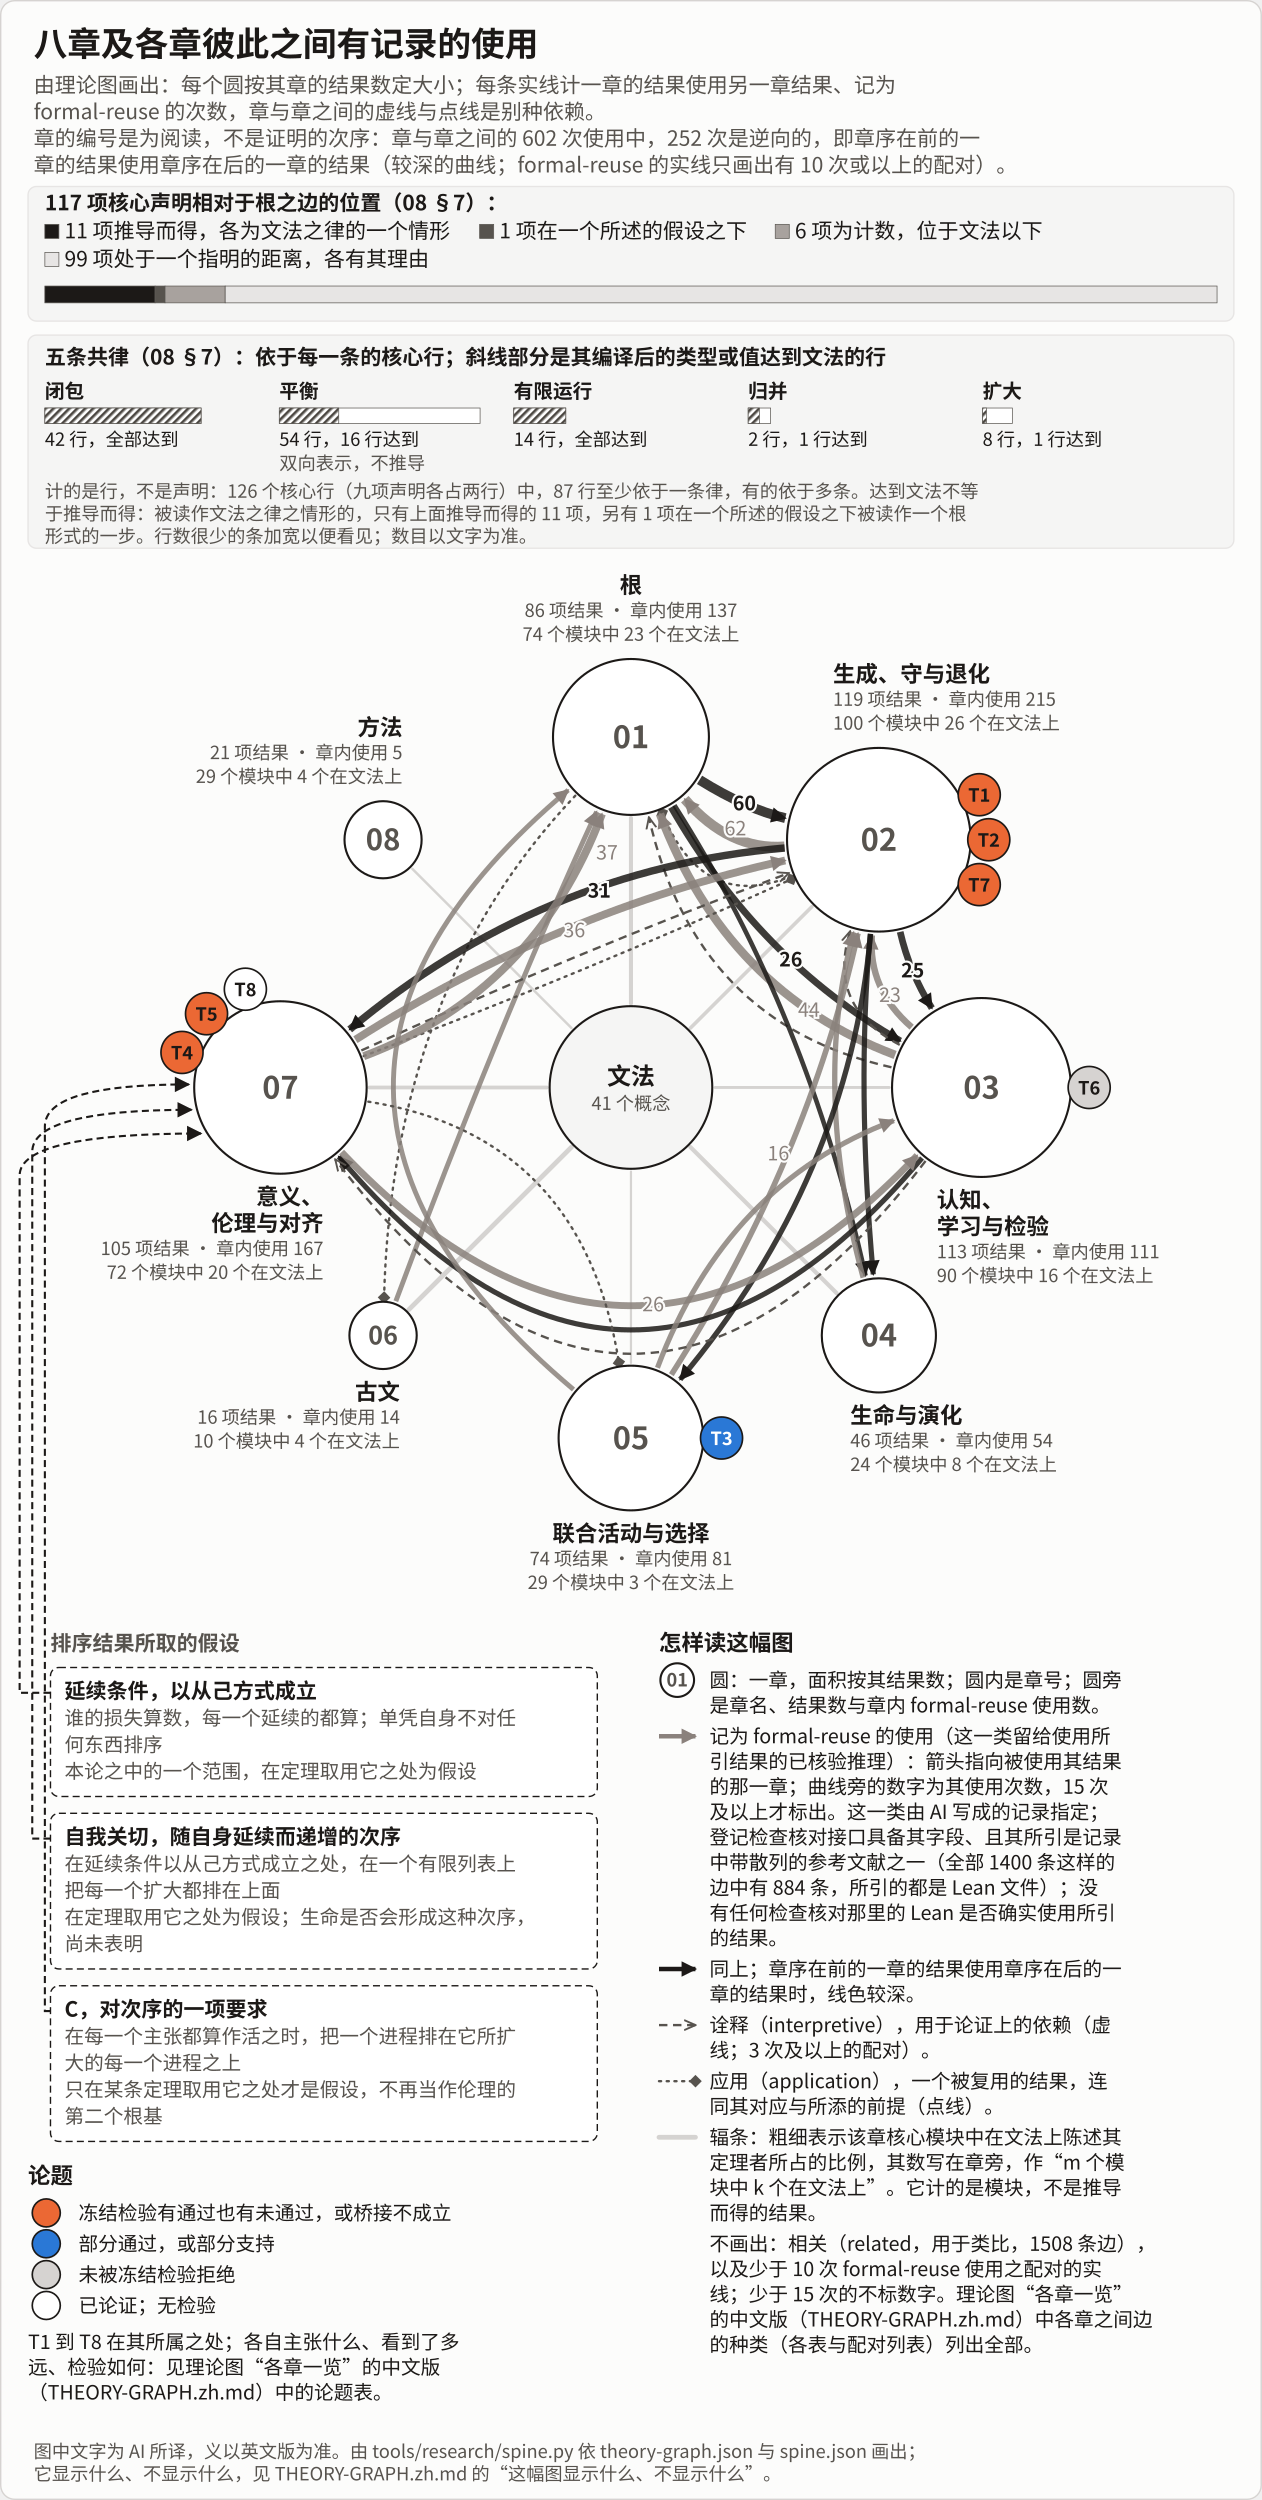
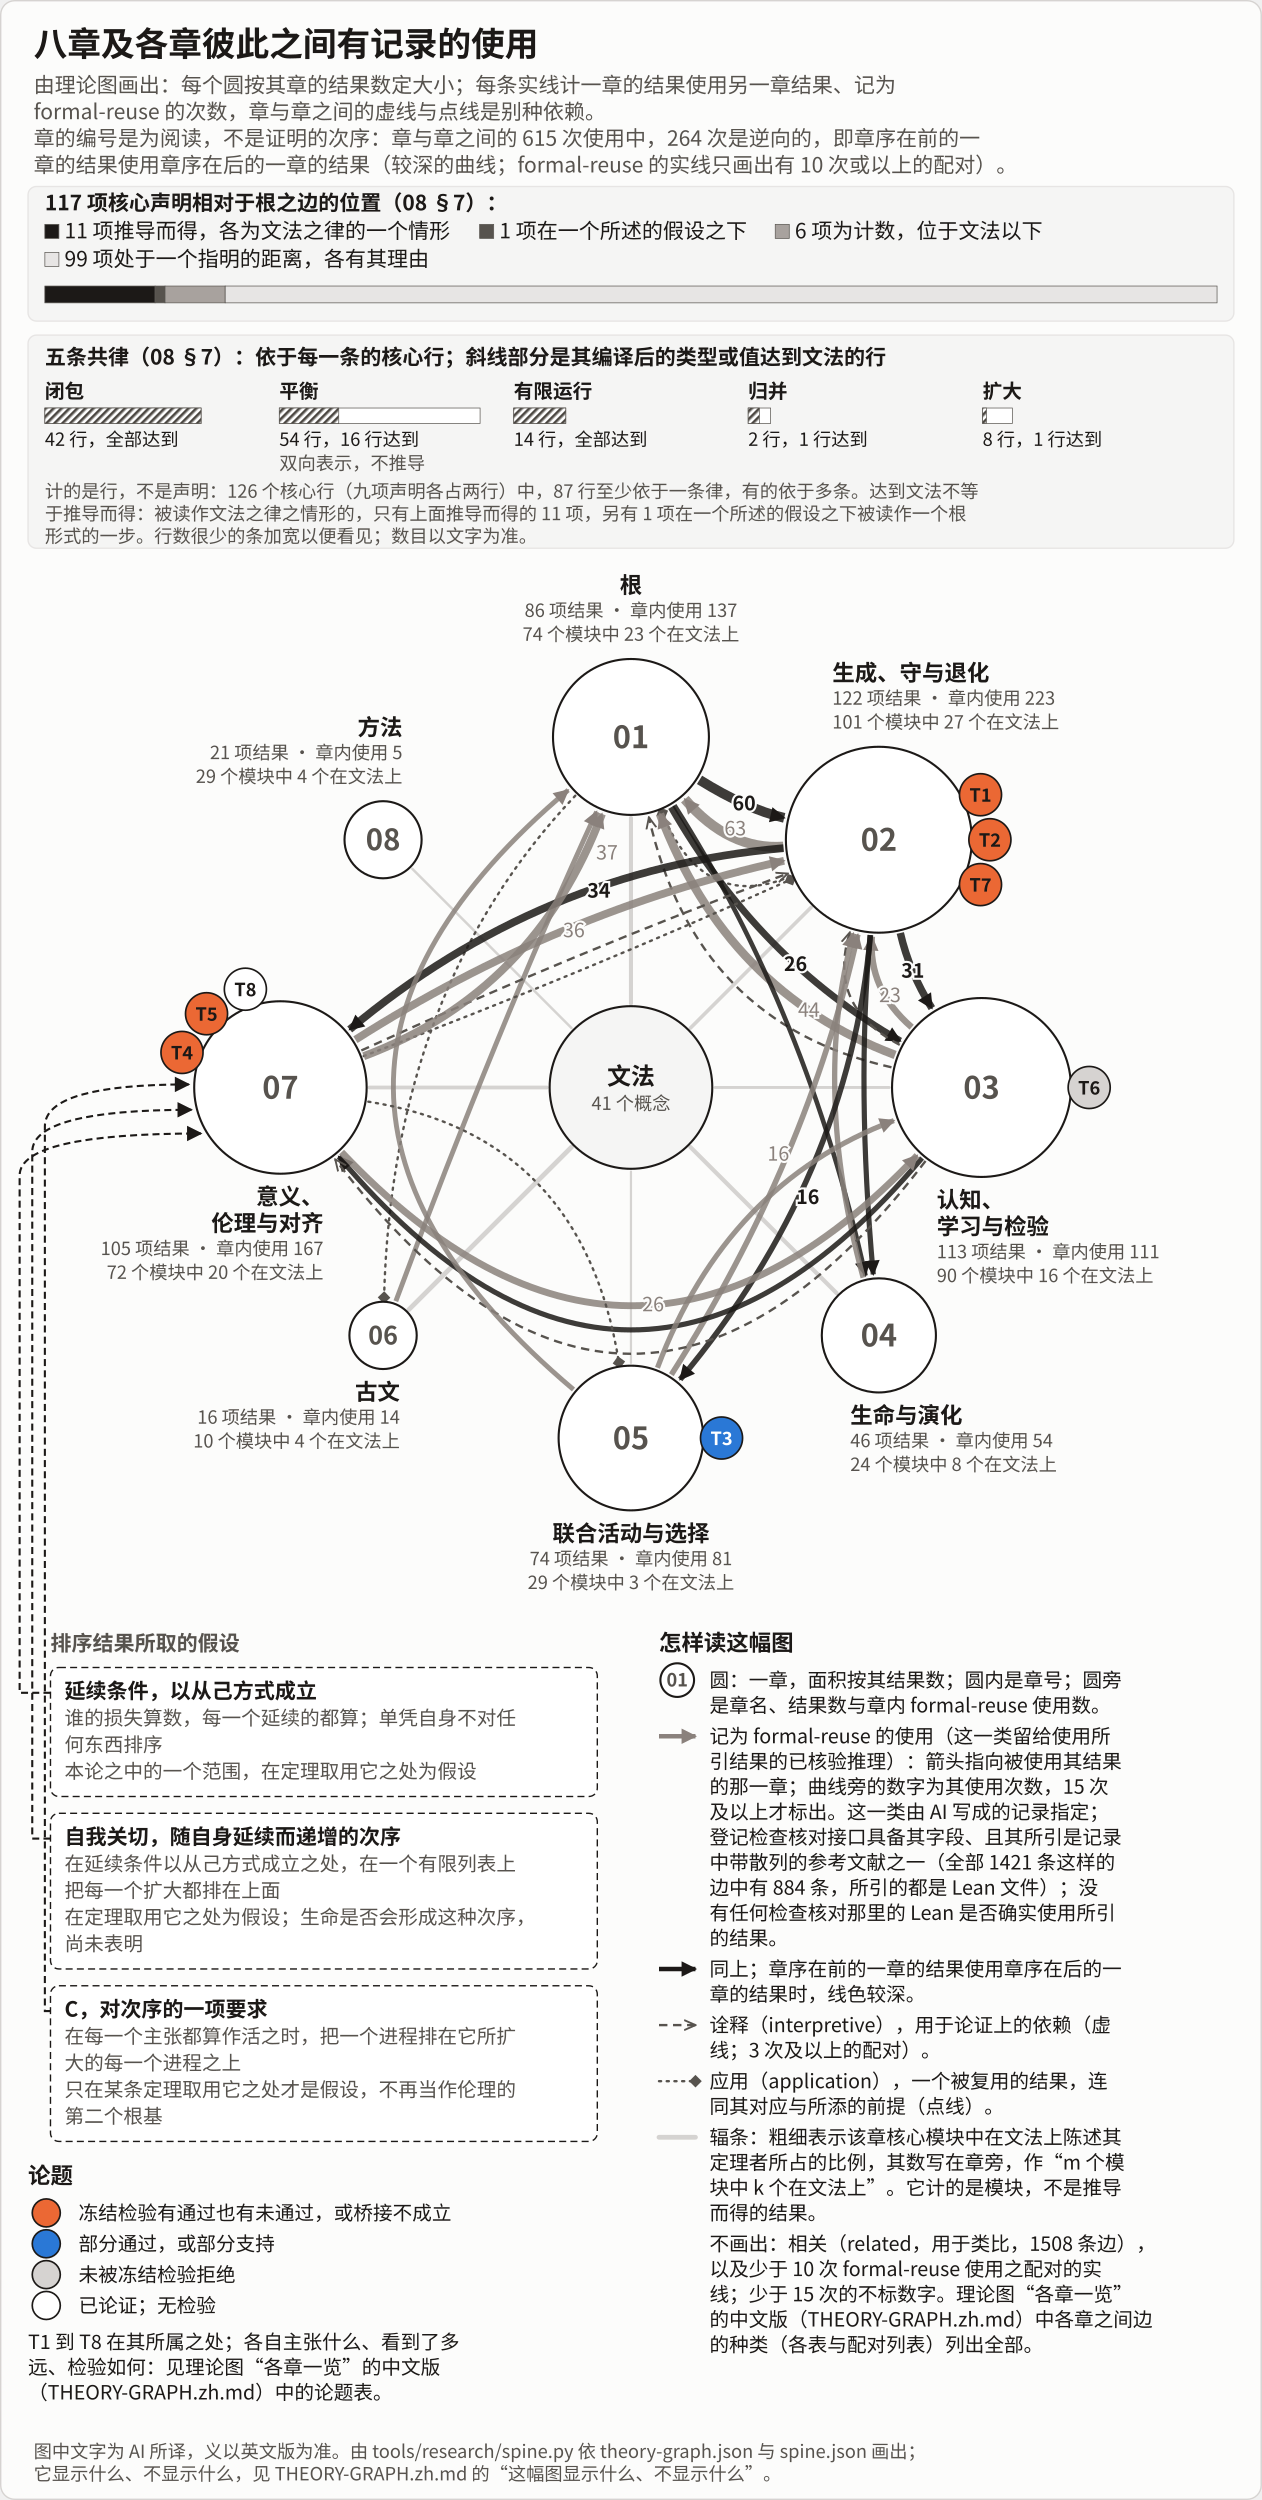
<svg xmlns="http://www.w3.org/2000/svg" viewBox="0 0 900 1783" width="900" height="1783" role="img" aria-labelledby="spine-title spine-desc" font-family="'PingFang SC', 'Hiragino Sans GB', 'Noto Sans CJK SC', 'Microsoft YaHei', sans-serif">
  <defs>
    <marker id="fwd" viewBox="0 0 10 10" refX="9" refY="5" markerWidth="11" markerHeight="11" markerUnits="userSpaceOnUse" orient="auto">
      <path d="M0,0 L10,5 L0,10 z" fill="#8a817c" />
    </marker>
    <marker id="back" viewBox="0 0 10 10" refX="9" refY="5" markerWidth="11" markerHeight="11" markerUnits="userSpaceOnUse" orient="auto">
      <path d="M0,0 L10,5 L0,10 z" fill="#1c1917" />
    </marker>
    <marker id="thin" viewBox="0 0 10 10" refX="9" refY="5" markerWidth="9" markerHeight="9" markerUnits="userSpaceOnUse" orient="auto">
      <path d="M0,1 L9,5 L0,9" fill="none" stroke="#57534e" stroke-width="1.5" />
    </marker>
    <marker id="diamond" viewBox="0 0 10 10" refX="5" refY="5" markerWidth="9" markerHeight="9" markerUnits="userSpaceOnUse" orient="auto">
      <path d="M5,0 L10,5 L5,10 L0,5 z" fill="#57534e" />
    </marker>
    <pattern id="reach" width="4" height="4" patternUnits="userSpaceOnUse" patternTransform="rotate(45)">
      <rect width="4" height="4" fill="#ffffff" />
      <rect width="2" height="4" fill="#57534e" />
    </pattern>
  </defs>
  <rect x="0.5" y="0.5" width="899" height="1782" rx="10" fill="#fcfcfb" stroke="#d6d3d1" />
  <text x="24" y="40" font-size="24" font-weight="bold" text-anchor="start" fill="#1c1917">八章及各章彼此之间有记录的使用</text>
  <text x="24" y="66" font-size="15" text-anchor="start" fill="#57534e">由理论图画出：每个圆按其章的结果数定大小；每条实线计一章的结果使用另一章结果、记为</text>
  <text x="24" y="85" font-size="15" text-anchor="start" fill="#57534e">formal-reuse 的次数，章与章之间的虚线与点线是别种依赖。</text>
-   <text x="24" y="104" font-size="15" text-anchor="start" fill="#57534e">章的编号是为阅读，不是证明的次序：章与章之间的 602 次使用中，252 次是逆向的，即章序在前的一</text>
+   <text x="24" y="104" font-size="15" text-anchor="start" fill="#57534e">章的编号是为阅读，不是证明的次序：章与章之间的 615 次使用中，264 次是逆向的，即章序在前的一</text>
  <text x="24" y="123" font-size="15" text-anchor="start" fill="#57534e">章的结果使用章序在后的一章的结果（较深的曲线；formal-reuse 的实线只画出有 10 次或以上的配对）。</text>
  <rect x="20" y="133" width="860" height="96" rx="6" fill="#f5f5f4" stroke="#e7e5e4" />
  <text x="32" y="150" font-size="15" font-weight="bold" text-anchor="start" fill="#1c1917">117 项核心声明相对于根之边的位置（08 §7）：</text>
  <rect x="32" y="160" width="10" height="10" fill="#1c1917" stroke="#57534e" stroke-width="0.5" />
  <text x="46" y="170" font-size="15" text-anchor="start" fill="#1c1917">11 项推导而得，各为文法之律的一个情形</text>
  <rect x="342.1" y="160" width="10" height="10" fill="#57534e" stroke="#57534e" stroke-width="0.5" />
  <text x="356.1" y="170" font-size="15" text-anchor="start" fill="#1c1917">1 项在一个所述的假设之下</text>
  <rect x="552.9" y="160" width="10" height="10" fill="#a8a29e" stroke="#57534e" stroke-width="0.5" />
  <text x="566.9" y="170" font-size="15" text-anchor="start" fill="#1c1917">6 项为计数，位于文法以下</text>
  <rect x="32" y="180" width="10" height="10" fill="#e7e5e4" stroke="#57534e" stroke-width="0.5" />
  <text x="46" y="190" font-size="15" text-anchor="start" fill="#1c1917">99 项处于一个指明的距离，各有其理由</text>
  <rect x="32" y="204" width="78.6" height="12" fill="#1c1917" stroke="#57534e" stroke-width="0.5" />
  <rect x="110.6" y="204" width="7.1" height="12" fill="#57534e" stroke="#57534e" stroke-width="0.5" />
  <rect x="117.7" y="204" width="42.9" height="12" fill="#a8a29e" stroke="#57534e" stroke-width="0.5" />
  <rect x="160.6" y="204" width="707.4" height="12" fill="#e7e5e4" stroke="#57534e" stroke-width="0.5" />
  <rect x="20" y="239" width="860" height="152" rx="6" fill="#f5f5f4" stroke="#e7e5e4" />
  <text x="32" y="260" font-size="15" font-weight="bold" text-anchor="start" fill="#1c1917">五条共律（08 §7）：依于每一条的核心行；斜线部分是其编译后的类型或值达到文法的行</text>
  <text x="32" y="284" font-size="14" font-weight="bold" text-anchor="start" fill="#1c1917">闭包</text>
  <rect x="32" y="291" width="111.4" height="11" fill="#ffffff" stroke="#57534e" stroke-width="0.5" />
  <rect x="32" y="291" width="111.4" height="11" fill="url(#reach)" stroke="#57534e" stroke-width="0.5" />
  <text x="32" y="318" font-size="13" text-anchor="start" fill="#1c1917">42 行，全部达到</text>
  <text x="199.2" y="284" font-size="14" font-weight="bold" text-anchor="start" fill="#1c1917">平衡</text>
  <rect x="199.2" y="291" width="143.2" height="11" fill="#ffffff" stroke="#57534e" stroke-width="0.5" />
  <rect x="199.2" y="291" width="42.4" height="11" fill="url(#reach)" stroke="#57534e" stroke-width="0.5" />
  <text x="199.2" y="318" font-size="13" text-anchor="start" fill="#1c1917">54 行，16 行达到</text>
  <text x="199.2" y="335" font-size="13" text-anchor="start" fill="#57534e">双向表示，不推导</text>
  <text x="366.4" y="284" font-size="14" font-weight="bold" text-anchor="start" fill="#1c1917">有限运行</text>
  <rect x="366.4" y="291" width="37.1" height="11" fill="#ffffff" stroke="#57534e" stroke-width="0.5" />
  <rect x="366.4" y="291" width="37.1" height="11" fill="url(#reach)" stroke="#57534e" stroke-width="0.5" />
  <text x="366.4" y="318" font-size="13" text-anchor="start" fill="#1c1917">14 行，全部达到</text>
  <text x="533.6" y="284" font-size="14" font-weight="bold" text-anchor="start" fill="#1c1917">归并</text>
  <rect x="533.6" y="291" width="16" height="11" fill="#ffffff" stroke="#57534e" stroke-width="0.5" />
  <rect x="533.6" y="291" width="8" height="11" fill="url(#reach)" stroke="#57534e" stroke-width="0.5" />
  <text x="533.6" y="318" font-size="13" text-anchor="start" fill="#1c1917">2 行，1 行达到</text>
  <text x="700.8" y="284" font-size="14" font-weight="bold" text-anchor="start" fill="#1c1917">扩大</text>
  <rect x="700.8" y="291" width="21.2" height="11" fill="#ffffff" stroke="#57534e" stroke-width="0.5" />
  <rect x="700.8" y="291" width="2.7" height="11" fill="url(#reach)" stroke="#57534e" stroke-width="0.5" />
  <text x="700.8" y="318" font-size="13" text-anchor="start" fill="#1c1917">8 行，1 行达到</text>
  <text x="32" y="355" font-size="13" text-anchor="start" fill="#57534e">计的是行，不是声明：126 个核心行（九项声明各占两行）中，87 行至少依于一条律，有的依于多条。达到文法不等</text>
  <text x="32" y="371" font-size="13" text-anchor="start" fill="#57534e">于推导而得：被读作文法之律之情形的，只有上面推导而得的 11 项，另有 1 项在一个所述的假设之下被读作一个根</text>
  <text x="32" y="387" font-size="13" text-anchor="start" fill="#57534e">形式的一步。行数很少的条加宽以便看见；数目以文字为准。</text>
  <line x1="450" y1="583.3" x2="450" y2="715.6" stroke="#a8a29e" stroke-opacity="0.45" stroke-width="2.9" stroke-linecap="round" />
-   <line x1="579.1" y1="646.6" x2="492.4" y2="733.2" stroke="#a8a29e" stroke-opacity="0.45" stroke-width="2.6" stroke-linecap="round" />
+   <line x1="578.5" y1="647.1" x2="492.4" y2="733.2" stroke="#a8a29e" stroke-opacity="0.45" stroke-width="2.6" stroke-linecap="round" />
  <line x1="634.2" y1="775.6" x2="510" y2="775.6" stroke="#a8a29e" stroke-opacity="0.45" stroke-width="2.1" stroke-linecap="round" />
  <line x1="596.6" y1="922.2" x2="492.4" y2="818.1" stroke="#a8a29e" stroke-opacity="0.45" stroke-width="3" stroke-linecap="round" />
  <line x1="450" y1="972" x2="450" y2="835.6" stroke="#a8a29e" stroke-opacity="0.45" stroke-width="1.6" stroke-linecap="round" />
  <line x1="291.6" y1="934" x2="407.6" y2="818.1" stroke="#a8a29e" stroke-opacity="0.45" stroke-width="3.4" stroke-linecap="round" />
  <line x1="263.5" y1="775.6" x2="390" y2="775.6" stroke="#a8a29e" stroke-opacity="0.45" stroke-width="2.7" stroke-linecap="round" />
  <line x1="294.1" y1="619.7" x2="407.6" y2="733.2" stroke="#a8a29e" stroke-opacity="0.45" stroke-width="1.8" stroke-linecap="round" />
  <circle cx="450" cy="775.6" r="58" fill="#f5f5f4" stroke="#1c1917" stroke-width="1.5" />
  <text x="450" y="773.6" font-size="17" font-weight="bold" text-anchor="middle" fill="#1c1917">文法</text>
  <text x="450" y="791.6" font-size="13" text-anchor="middle" fill="#57534e">41 个概念</text>
-   <path d="M498.9,556.2 Q532.3,577 560.1,583.5" fill="none" stroke="#1c1917" stroke-opacity="0.85" stroke-width="7" marker-end="url(#back)" />
-   <path d="M559.5,603.7 Q520,606.6 488.4,570" fill="none" stroke="#8a817c" stroke-opacity="0.85" stroke-width="7.1" marker-end="url(#fwd)" />
-   <path d="M564.5,624.8 Q501.7,650.9 472.3,579.9" fill="none" stroke="#57534e" stroke-width="1.7" stroke-dasharray="1.5 4" stroke-linecap="round" marker-end="url(#diamond)" />
+   <path d="M498.9,556.2 Q532.3,577 559.3,583.3" fill="none" stroke="#1c1917" stroke-opacity="0.85" stroke-width="7" marker-end="url(#back)" />
+   <path d="M558.7,603.8 Q520,606.6 488.4,570" fill="none" stroke="#8a817c" stroke-opacity="0.85" stroke-width="7.1" marker-end="url(#fwd)" />
+   <path d="M563.7,625.1 Q501.7,650.9 472.3,579.9" fill="none" stroke="#57534e" stroke-width="1.7" stroke-dasharray="1.5 4" stroke-linecap="round" marker-end="url(#diamond)" />
  <path d="M478.7,575.7 Q541.1,684.6 642.1,742.4" fill="none" stroke="#1c1917" stroke-opacity="0.85" stroke-width="4.9" marker-end="url(#back)" />
  <path d="M638.4,752.4 Q518.4,707.2 470.7,580.5" fill="none" stroke="#8a817c" stroke-opacity="0.85" stroke-width="6.1" marker-end="url(#fwd)" />
  <path d="M635.8,761.2 Q495.8,729.8 462.8,582.9" fill="none" stroke="#57534e" stroke-width="1.7" stroke-dasharray="6 4" marker-end="url(#thin)" />
  <path d="M481,574.3 Q576,723.5 617.3,909.8" fill="none" stroke="#1c1917" stroke-opacity="0.85" stroke-width="3.3" marker-end="url(#back)" />
  <path d="M410.3,567.5 Q279.7,705.1 273.9,925.4" fill="none" stroke="#57534e" stroke-width="1.7" stroke-dasharray="1.5 4" stroke-linecap="round" marker-end="url(#diamond)" />
  <path d="M282.3,928 Q353.6,735.7 425.5,578.9" fill="none" stroke="#8a817c" stroke-opacity="0.85" stroke-width="3.5" marker-end="url(#fwd)" />
-   <path d="M642,664.6 Q648.6,693.4 664.6,719" fill="none" stroke="#1c1917" stroke-opacity="0.85" stroke-width="4.8" marker-end="url(#back)" />
-   <path d="M650.2,732.6 Q619,705.6 621.8,667.1" fill="none" stroke="#8a817c" stroke-opacity="0.85" stroke-width="4.6" marker-end="url(#fwd)" />
-   <path d="M641.7,745.2 Q589.5,717.9 606.3,664.2" fill="none" stroke="#57534e" stroke-width="1.7" stroke-dasharray="6 4" marker-end="url(#thin)" />
-   <path d="M620.7,666 Q610.8,775.6 622.8,908.9" fill="none" stroke="#1c1917" stroke-opacity="0.85" stroke-width="3.7" marker-end="url(#back)" />
-   <path d="M615.6,911.2 Q578.8,775.6 608.8,664.9" fill="none" stroke="#8a817c" stroke-opacity="0.85" stroke-width="3.8" marker-end="url(#fwd)" />
-   <path d="M620.9,666.1 Q605.5,840.1 485.1,983.8" fill="none" stroke="#1c1917" stroke-opacity="0.85" stroke-width="3.8" marker-end="url(#back)" />
-   <path d="M478.8,980.4 Q576,827.8 611.9,665.7" fill="none" stroke="#8a817c" stroke-opacity="0.85" stroke-width="4" marker-end="url(#fwd)" />
-   <path d="M559.6,604.8 Q385.6,620.1 249.4,734.2" fill="none" stroke="#1c1917" stroke-opacity="0.85" stroke-width="5.3" marker-end="url(#back)" />
-   <path d="M253.5,741.5 Q397.8,649.7 560,613.7" fill="none" stroke="#8a817c" stroke-opacity="0.85" stroke-width="5.6" marker-end="url(#fwd)" />
-   <path d="M257.7,749.2 Q410.1,679.3 562.6,622.7" fill="none" stroke="#57534e" stroke-width="1.7" stroke-dasharray="6 4" marker-end="url(#thin)" />
-   <path d="M259.4,753.2 Q416.2,694 564.4,627.1" fill="none" stroke="#57534e" stroke-width="1.7" stroke-dasharray="1.5 4" stroke-linecap="round" marker-end="url(#diamond)" />
+   <path d="M642.1,665.4 Q648.6,693.4 664.6,719" fill="none" stroke="#1c1917" stroke-opacity="0.85" stroke-width="5.3" marker-end="url(#back)" />
+   <path d="M650.2,732.6 Q619,705.6 621.8,668" fill="none" stroke="#8a817c" stroke-opacity="0.85" stroke-width="4.6" marker-end="url(#fwd)" />
+   <path d="M641.7,745.2 Q589.5,717.9 606.1,665" fill="none" stroke="#57534e" stroke-width="1.7" stroke-dasharray="6 4" marker-end="url(#thin)" />
+   <path d="M620.6,666.9 Q610.8,775.6 622.8,908.9" fill="none" stroke="#1c1917" stroke-opacity="0.85" stroke-width="3.7" marker-end="url(#back)" />
+   <path d="M615.6,911.2 Q578.8,775.6 608.6,665.7" fill="none" stroke="#8a817c" stroke-opacity="0.85" stroke-width="3.8" marker-end="url(#fwd)" />
+   <path d="M620.8,666.9 Q605.5,840.1 485.1,983.8" fill="none" stroke="#1c1917" stroke-opacity="0.85" stroke-width="4" marker-end="url(#back)" />
+   <path d="M478.8,980.4 Q576,827.8 611.8,666.5" fill="none" stroke="#8a817c" stroke-opacity="0.85" stroke-width="4" marker-end="url(#fwd)" />
+   <path d="M558.8,604.9 Q385.6,620.1 249.4,734.2" fill="none" stroke="#1c1917" stroke-opacity="0.85" stroke-width="5.5" marker-end="url(#back)" />
+   <path d="M253.5,741.5 Q397.8,649.7 559.2,613.9" fill="none" stroke="#8a817c" stroke-opacity="0.85" stroke-width="5.6" marker-end="url(#fwd)" />
+   <path d="M257.7,749.2 Q410.1,679.3 561.8,623" fill="none" stroke="#57534e" stroke-width="1.7" stroke-dasharray="6 4" marker-end="url(#thin)" />
+   <path d="M259.4,753.2 Q416.2,694 563.7,627.4" fill="none" stroke="#57534e" stroke-width="1.7" stroke-dasharray="1.5 4" stroke-linecap="round" marker-end="url(#diamond)" />
  <path d="M657.6,825.9 Q450,1071.6 241.6,824.9" fill="none" stroke="#1c1917" stroke-opacity="0.85" stroke-width="3.7" marker-end="url(#back)" />
  <path d="M660.1,828 Q450,1103.6 239.1,826.9" fill="none" stroke="#57534e" stroke-width="1.7" stroke-dasharray="6 4" marker-end="url(#thin)" />
  <path d="M243.6,821.7 Q450,1039.6 654.1,824.1" fill="none" stroke="#8a817c" stroke-opacity="0.85" stroke-width="4.9" marker-end="url(#fwd)" />
  <path d="M409,991 Q154,775.6 405.2,563.5" fill="none" stroke="#8a817c" stroke-opacity="0.85" stroke-width="3.5" marker-end="url(#fwd)" />
  <path d="M468.9,975.5 Q518.4,844.1 637.5,799.2" fill="none" stroke="#8a817c" stroke-opacity="0.85" stroke-width="3.7" marker-end="url(#fwd)" />
  <path d="M259.4,753.3 Q381.6,707.2 429.3,580.5" fill="none" stroke="#8a817c" stroke-opacity="0.85" stroke-width="5.7" marker-end="url(#fwd)" />
  <path d="M262.7,785.7 Q415.5,810.1 441.4,971.7" fill="none" stroke="#57534e" stroke-width="1.7" stroke-dasharray="1.5 4" stroke-linecap="round" marker-end="url(#diamond)" />
  <circle cx="450" cy="525.6" r="55.6" fill="#ffffff" stroke="#1c1917" stroke-width="1.5" />
  <text x="450" y="533.6" font-size="22" font-weight="bold" text-anchor="middle" fill="#57534e">01</text>
  <text x="450" y="423" font-size="16" font-weight="bold" text-anchor="middle" fill="#1c1917" stroke="#fcfcfb" stroke-width="3" paint-order="stroke">根</text>
  <text x="450" y="440" font-size="13" text-anchor="middle" fill="#57534e" stroke="#fcfcfb" stroke-width="3" paint-order="stroke">86 项结果 · 章内使用 137</text>
  <text x="450" y="457" font-size="13" text-anchor="middle" fill="#57534e" stroke="#fcfcfb" stroke-width="3" paint-order="stroke">74 个模块中 23 个在文法上</text>
-   <circle cx="626.8" cy="598.9" r="65.5" fill="#ffffff" stroke="#1c1917" stroke-width="1.5" />
+   <circle cx="626.8" cy="598.9" r="66.3" fill="#ffffff" stroke="#1c1917" stroke-width="1.5" />
  <text x="626.8" y="606.8" font-size="22" font-weight="bold" text-anchor="middle" fill="#57534e">02</text>
-   <text x="594.1" y="486.4" font-size="16" font-weight="bold" text-anchor="start" fill="#1c1917" stroke="#fcfcfb" stroke-width="3" paint-order="stroke">生成、守与退化</text>
-   <text x="594.1" y="503.4" font-size="13" text-anchor="start" fill="#57534e" stroke="#fcfcfb" stroke-width="3" paint-order="stroke">119 项结果 · 章内使用 215</text>
-   <text x="594.1" y="520.4" font-size="13" text-anchor="start" fill="#57534e" stroke="#fcfcfb" stroke-width="3" paint-order="stroke">100 个模块中 26 个在文法上</text>
+   <text x="593.6" y="485.6" font-size="16" font-weight="bold" text-anchor="start" fill="#1c1917" stroke="#fcfcfb" stroke-width="3" paint-order="stroke">生成、守与退化</text>
+   <text x="593.6" y="502.6" font-size="13" text-anchor="start" fill="#57534e" stroke="#fcfcfb" stroke-width="3" paint-order="stroke">122 项结果 · 章内使用 223</text>
+   <text x="593.6" y="519.6" font-size="13" text-anchor="start" fill="#57534e" stroke="#fcfcfb" stroke-width="3" paint-order="stroke">101 个模块中 27 个在文法上</text>
  <circle cx="700" cy="775.6" r="63.8" fill="#ffffff" stroke="#1c1917" stroke-width="1.5" />
  <text x="700" y="783.6" font-size="22" font-weight="bold" text-anchor="middle" fill="#57534e">03</text>
  <text x="668.1" y="861.4" font-size="16" font-weight="bold" text-anchor="start" fill="#1c1917" stroke="#fcfcfb" stroke-width="3" paint-order="stroke">认知、</text>
  <text x="668.1" y="880.4" font-size="16" font-weight="bold" text-anchor="start" fill="#1c1917" stroke="#fcfcfb" stroke-width="3" paint-order="stroke">学习与检验</text>
  <text x="668.1" y="897.4" font-size="13" text-anchor="start" fill="#57534e" stroke="#fcfcfb" stroke-width="3" paint-order="stroke">113 项结果 · 章内使用 111</text>
  <text x="668.1" y="914.4" font-size="13" text-anchor="start" fill="#57534e" stroke="#fcfcfb" stroke-width="3" paint-order="stroke">90 个模块中 16 个在文法上</text>
  <circle cx="626.8" cy="952.4" r="40.7" fill="#ffffff" stroke="#1c1917" stroke-width="1.5" />
  <text x="626.8" y="960.3" font-size="22" font-weight="bold" text-anchor="middle" fill="#57534e">04</text>
  <text x="606.4" y="1015.1" font-size="16" font-weight="bold" text-anchor="start" fill="#1c1917" stroke="#fcfcfb" stroke-width="3" paint-order="stroke">生命与演化</text>
  <text x="606.4" y="1032.1" font-size="13" text-anchor="start" fill="#57534e" stroke="#fcfcfb" stroke-width="3" paint-order="stroke">46 项结果 · 章内使用 54</text>
  <text x="606.4" y="1049.1" font-size="13" text-anchor="start" fill="#57534e" stroke="#fcfcfb" stroke-width="3" paint-order="stroke">24 个模块中 8 个在文法上</text>
  <circle cx="450" cy="1025.6" r="51.6" fill="#ffffff" stroke="#1c1917" stroke-width="1.5" />
  <text x="450" y="1033.6" font-size="22" font-weight="bold" text-anchor="middle" fill="#57534e">05</text>
  <text x="450" y="1099.3" font-size="16" font-weight="bold" text-anchor="middle" fill="#1c1917" stroke="#fcfcfb" stroke-width="3" paint-order="stroke">联合活动与选择</text>
  <text x="450" y="1116.3" font-size="13" text-anchor="middle" fill="#57534e" stroke="#fcfcfb" stroke-width="3" paint-order="stroke">74 项结果 · 章内使用 81</text>
  <text x="450" y="1133.3" font-size="13" text-anchor="middle" fill="#57534e" stroke="#fcfcfb" stroke-width="3" paint-order="stroke">29 个模块中 3 个在文法上</text>
  <circle cx="273.2" cy="952.4" r="24" fill="#ffffff" stroke="#1c1917" stroke-width="1.5" />
  <text x="273.2" y="958.9" font-size="18" font-weight="bold" text-anchor="middle" fill="#57534e">06</text>
  <text x="285.2" y="998.4" font-size="16" font-weight="bold" text-anchor="end" fill="#1c1917" stroke="#fcfcfb" stroke-width="3" paint-order="stroke">古文</text>
  <text x="285.2" y="1015.4" font-size="13" text-anchor="end" fill="#57534e" stroke="#fcfcfb" stroke-width="3" paint-order="stroke">16 项结果 · 章内使用 14</text>
  <text x="285.2" y="1032.4" font-size="13" text-anchor="end" fill="#57534e" stroke="#fcfcfb" stroke-width="3" paint-order="stroke">10 个模块中 4 个在文法上</text>
  <circle cx="200" cy="775.6" r="61.5" fill="#ffffff" stroke="#1c1917" stroke-width="1.5" />
  <text x="200" y="783.6" font-size="22" font-weight="bold" text-anchor="middle" fill="#57534e">07</text>
  <text x="230.7" y="859.1" font-size="16" font-weight="bold" text-anchor="end" fill="#1c1917" stroke="#fcfcfb" stroke-width="3" paint-order="stroke">意义、</text>
  <text x="230.7" y="878.1" font-size="16" font-weight="bold" text-anchor="end" fill="#1c1917" stroke="#fcfcfb" stroke-width="3" paint-order="stroke">伦理与对齐</text>
  <text x="230.7" y="895.1" font-size="13" text-anchor="end" fill="#57534e" stroke="#fcfcfb" stroke-width="3" paint-order="stroke">105 项结果 · 章内使用 167</text>
  <text x="230.7" y="912.1" font-size="13" text-anchor="end" fill="#57534e" stroke="#fcfcfb" stroke-width="3" paint-order="stroke">72 个模块中 20 个在文法上</text>
  <circle cx="273.2" cy="598.9" r="27.5" fill="#ffffff" stroke="#1c1917" stroke-width="1.5" />
  <text x="273.2" y="606.4" font-size="21" font-weight="bold" text-anchor="middle" fill="#57534e">08</text>
  <text x="287" y="524.4" font-size="16" font-weight="bold" text-anchor="end" fill="#1c1917" stroke="#fcfcfb" stroke-width="3" paint-order="stroke">方法</text>
  <text x="287" y="541.4" font-size="13" text-anchor="end" fill="#57534e" stroke="#fcfcfb" stroke-width="3" paint-order="stroke">21 项结果 · 章内使用 5</text>
  <text x="287" y="558.4" font-size="13" text-anchor="end" fill="#57534e" stroke="#fcfcfb" stroke-width="3" paint-order="stroke">29 个模块中 4 个在文法上</text>
-   <circle cx="698.4" cy="566.8" r="15" fill="#eb6834" stroke="#1c1917" stroke-width="1.2" />
-   <text x="698.4" y="571.8" font-size="13" font-weight="bold" text-anchor="middle" fill="#1c1917">T1</text>
-   <circle cx="705.2" cy="598.9" r="15" fill="#eb6834" stroke="#1c1917" stroke-width="1.2" />
-   <text x="705.2" y="603.9" font-size="13" font-weight="bold" text-anchor="middle" fill="#1c1917">T2</text>
-   <circle cx="698.4" cy="630.9" r="15" fill="#eb6834" stroke="#1c1917" stroke-width="1.2" />
-   <text x="698.4" y="635.9" font-size="13" font-weight="bold" text-anchor="middle" fill="#1c1917">T7</text>
+   <circle cx="699.3" cy="566.8" r="15" fill="#eb6834" stroke="#1c1917" stroke-width="1.2" />
+   <text x="699.3" y="571.8" font-size="13" font-weight="bold" text-anchor="middle" fill="#1c1917">T1</text>
+   <circle cx="706" cy="598.9" r="15" fill="#eb6834" stroke="#1c1917" stroke-width="1.2" />
+   <text x="706" y="603.9" font-size="13" font-weight="bold" text-anchor="middle" fill="#1c1917">T2</text>
+   <circle cx="699.3" cy="630.9" r="15" fill="#eb6834" stroke="#1c1917" stroke-width="1.2" />
+   <text x="699.3" y="635.9" font-size="13" font-weight="bold" text-anchor="middle" fill="#1c1917">T7</text>
  <circle cx="514.6" cy="1025.6" r="15" fill="#2a78d6" stroke="#1c1917" stroke-width="1.2" />
  <text x="514.6" y="1030.6" font-size="13" font-weight="bold" text-anchor="middle" fill="#ffffff">T3</text>
  <circle cx="129.8" cy="750.6" r="15" fill="#eb6834" stroke="#1c1917" stroke-width="1.2" />
  <text x="129.8" y="755.6" font-size="13" font-weight="bold" text-anchor="middle" fill="#1c1917">T4</text>
  <circle cx="147.3" cy="723" r="15" fill="#eb6834" stroke="#1c1917" stroke-width="1.2" />
  <text x="147.3" y="728" font-size="13" font-weight="bold" text-anchor="middle" fill="#1c1917">T5</text>
  <circle cx="175" cy="705.5" r="15" fill="#ffffff" stroke="#1c1917" stroke-width="1.2" />
  <text x="175" y="710.5" font-size="13" font-weight="bold" text-anchor="middle" fill="#1c1917">T8</text>
  <circle cx="776.8" cy="775.6" r="15" fill="#d6d3d1" stroke="#1c1917" stroke-width="1.2" />
  <text x="776.8" y="780.6" font-size="13" font-weight="bold" text-anchor="middle" fill="#1c1917">T6</text>
-   <text x="524.5" y="595.8" font-size="14" text-anchor="middle" fill="#8a817c" stroke="#fcfcfb" stroke-width="3" paint-order="stroke">62</text>
-   <text x="530.9" y="577.9" font-size="14" font-weight="bold" text-anchor="middle" fill="#1c1917" stroke="#fcfcfb" stroke-width="3" paint-order="stroke">60</text>
+   <text x="524.4" y="595.8" font-size="14" text-anchor="middle" fill="#8a817c" stroke="#fcfcfb" stroke-width="3" paint-order="stroke">63</text>
+   <text x="530.7" y="577.9" font-size="14" font-weight="bold" text-anchor="middle" fill="#1c1917" stroke="#fcfcfb" stroke-width="3" paint-order="stroke">60</text>
  <text x="576.9" y="725.2" font-size="14" text-anchor="middle" fill="#8a817c" stroke="#fcfcfb" stroke-width="3" paint-order="stroke">44</text>
  <text x="432.9" y="613" font-size="14" text-anchor="middle" fill="#8a817c" stroke="#fcfcfb" stroke-width="3" paint-order="stroke">37</text>
-   <text x="409.6" y="668.4" font-size="14" text-anchor="middle" fill="#8a817c" stroke="#fcfcfb" stroke-width="3" paint-order="stroke">36</text>
-   <text x="427.4" y="640.2" font-size="14" font-weight="bold" text-anchor="middle" fill="#1c1917" stroke="#fcfcfb" stroke-width="3" paint-order="stroke">31</text>
-   <text x="564" y="689.3" font-size="14" font-weight="bold" text-anchor="middle" fill="#1c1917" stroke="#fcfcfb" stroke-width="3" paint-order="stroke">26</text>
+   <text x="409.3" y="668.4" font-size="14" text-anchor="middle" fill="#8a817c" stroke="#fcfcfb" stroke-width="3" paint-order="stroke">36</text>
+   <text x="427.1" y="640.2" font-size="14" font-weight="bold" text-anchor="middle" fill="#1c1917" stroke="#fcfcfb" stroke-width="3" paint-order="stroke">34</text>
+   <text x="651" y="697.3" font-size="14" font-weight="bold" text-anchor="middle" fill="#1c1917" stroke="#fcfcfb" stroke-width="3" paint-order="stroke">31</text>
+   <text x="567.4" y="692.5" font-size="14" font-weight="bold" text-anchor="middle" fill="#1c1917" stroke="#fcfcfb" stroke-width="3" paint-order="stroke">26</text>
  <text x="465.8" y="935.2" font-size="14" text-anchor="middle" fill="#8a817c" stroke="#fcfcfb" stroke-width="3" paint-order="stroke">26</text>
-   <text x="650.9" y="697.1" font-size="14" font-weight="bold" text-anchor="middle" fill="#1c1917" stroke="#fcfcfb" stroke-width="3" paint-order="stroke">25</text>
-   <text x="634.7" y="714.6" font-size="14" text-anchor="middle" fill="#8a817c" stroke="#fcfcfb" stroke-width="3" paint-order="stroke">23</text>
-   <text x="555.1" y="827.6" font-size="14" text-anchor="middle" fill="#8a817c" stroke="#fcfcfb" stroke-width="3" paint-order="stroke">16</text>
+   <text x="634.7" y="714.7" font-size="14" text-anchor="middle" fill="#8a817c" stroke="#fcfcfb" stroke-width="3" paint-order="stroke">23</text>
+   <text x="576.1" y="858.7" font-size="14" font-weight="bold" text-anchor="middle" fill="#1c1917" stroke="#fcfcfb" stroke-width="3" paint-order="stroke">16</text>
+   <text x="555.1" y="827.8" font-size="14" text-anchor="middle" fill="#8a817c" stroke="#fcfcfb" stroke-width="3" paint-order="stroke">16</text>
  <text x="36" y="1177.3" font-size="15" font-weight="bold" text-anchor="start" fill="#57534e">排序结果所取的假设</text>
  <rect x="36" y="1189.256" width="390" height="92" rx="6" fill="#ffffff" stroke="#1c1917" stroke-dasharray="5 3" />
  <text x="46" y="1211.3" font-size="15" font-weight="bold" text-anchor="start" fill="#1c1917">延续条件，以从己方式成立</text>
  <text x="46" y="1230.3" font-size="14" text-anchor="start" fill="#57534e">谁的损失算数，每一个延续的都算；单凭自身不对任</text>
  <text x="46" y="1249.3" font-size="14" text-anchor="start" fill="#57534e">何东西排序</text>
  <text x="46" y="1268.3" font-size="14" text-anchor="start" fill="#57534e">本论之中的一个范围，在定理取用它之处为假设</text>
  <path d="M36,1207.3 L14,1207.3 L14,838.4 Q14,808.4 143.3,808.4" fill="none" stroke="#1c1917" stroke-width="1.5" stroke-dasharray="5 3" marker-end="url(#back)" />
  <rect x="36" y="1293.256" width="390" height="111" rx="6" fill="#ffffff" stroke="#1c1917" stroke-dasharray="5 3" />
  <text x="46" y="1315.3" font-size="15" font-weight="bold" text-anchor="start" fill="#1c1917">自我关切，随自身延续而递增的次序</text>
  <text x="46" y="1334.3" font-size="14" text-anchor="start" fill="#57534e">在延续条件以从己方式成立之处，在一个有限列表上</text>
  <text x="46" y="1353.3" font-size="14" text-anchor="start" fill="#57534e">把每一个扩大都排在上面</text>
  <text x="46" y="1372.3" font-size="14" text-anchor="start" fill="#57534e">在定理取用它之处为假设；生命是否会形成这种次序，</text>
  <text x="46" y="1391.3" font-size="14" text-anchor="start" fill="#57534e">尚未表明</text>
  <path d="M36,1311.3 L23,1311.3 L23,821.5 Q23,791.5 136.5,791.5" fill="none" stroke="#1c1917" stroke-width="1.5" stroke-dasharray="5 3" marker-end="url(#back)" />
  <rect x="36" y="1416.256" width="390" height="111" rx="6" fill="#ffffff" stroke="#1c1917" stroke-dasharray="5 3" />
  <text x="46" y="1438.3" font-size="15" font-weight="bold" text-anchor="start" fill="#1c1917">C，对次序的一项要求</text>
  <text x="46" y="1457.3" font-size="14" text-anchor="start" fill="#57534e">在每一个主张都算作活之时，把一个进程排在它所扩</text>
  <text x="46" y="1476.3" font-size="14" text-anchor="start" fill="#57534e">大的每一个进程之上</text>
  <text x="46" y="1495.3" font-size="14" text-anchor="start" fill="#57534e">只在某条定理取用它之处才是假设，不再当作伦理的</text>
  <text x="46" y="1514.3" font-size="14" text-anchor="start" fill="#57534e">第二个根基</text>
  <path d="M36,1434.3 L32,1434.3 L32,803.4 Q32,773.4 134.6,773.4" fill="none" stroke="#1c1917" stroke-width="1.5" stroke-dasharray="5 3" marker-end="url(#back)" />
  <text x="20" y="1557.3" font-size="16" font-weight="bold" text-anchor="start" fill="#1c1917">论题</text>
  <circle cx="33" cy="1578.256" r="10" fill="#eb6834" stroke="#1c1917" stroke-width="1.2" />
  <text x="56" y="1583.3" font-size="14" text-anchor="start" fill="#1c1917">冻结检验有通过也有未通过，或桥接不成立</text>
  <circle cx="33" cy="1600.256" r="10" fill="#2a78d6" stroke="#1c1917" stroke-width="1.2" />
  <text x="56" y="1605.3" font-size="14" text-anchor="start" fill="#1c1917">部分通过，或部分支持</text>
  <circle cx="33" cy="1622.256" r="10" fill="#d6d3d1" stroke="#1c1917" stroke-width="1.2" />
  <text x="56" y="1627.3" font-size="14" text-anchor="start" fill="#1c1917">未被冻结检验拒绝</text>
  <circle cx="33" cy="1644.256" r="10" fill="#ffffff" stroke="#1c1917" stroke-width="1.2" />
  <text x="56" y="1649.3" font-size="14" text-anchor="start" fill="#1c1917">已论证；无检验</text>
  <text x="20" y="1675.3" font-size="14" text-anchor="start" fill="#1c1917">T1 到 T8 在其所属之处；各自主张什么、看到了多</text>
  <text x="20" y="1693.3" font-size="14" text-anchor="start" fill="#1c1917">远、检验如何：见理论图“各章一览”的中文版</text>
  <text x="20" y="1711.3" font-size="14" text-anchor="start" fill="#1c1917">（THEORY-GRAPH.zh.md）中的论题表。</text>
  <text x="470" y="1177.3" font-size="16" font-weight="bold" text-anchor="start" fill="#1c1917">怎样读这幅图</text>
  <circle cx="483" cy="1198.256" r="12" fill="#ffffff" stroke="#1c1917" stroke-width="1.5" />
  <text x="483" y="1202.8" font-size="13" font-weight="bold" text-anchor="middle" fill="#57534e">01</text>
  <text x="506" y="1203.3" font-size="14" text-anchor="start" fill="#1c1917">圆：一章，面积按其结果数；圆内是章号；圆旁</text>
  <text x="506" y="1221.3" font-size="14" text-anchor="start" fill="#1c1917">是章名、结果数与章内 formal-reuse 使用数。</text>
  <line x1="470" y1="1238.3" x2="496" y2="1238.3" stroke="#8a817c" stroke-width="3.2" marker-end="url(#fwd)" />
  <text x="506" y="1243.3" font-size="14" text-anchor="start" fill="#1c1917">记为 formal-reuse 的使用（这一类留给使用所</text>
  <text x="506" y="1261.3" font-size="14" text-anchor="start" fill="#1c1917">引结果的已核验推理）：箭头指向被使用其结果</text>
  <text x="506" y="1279.3" font-size="14" text-anchor="start" fill="#1c1917">的那一章；曲线旁的数字为其使用次数，15 次</text>
  <text x="506" y="1297.3" font-size="14" text-anchor="start" fill="#1c1917">及以上才标出。这一类由 AI 写成的记录指定；</text>
  <text x="506" y="1315.3" font-size="14" text-anchor="start" fill="#1c1917">登记检查核对接口具备其字段、且其所引是记录</text>
-   <text x="506" y="1333.3" font-size="14" text-anchor="start" fill="#1c1917">中带散列的参考文献之一（全部 1400 条这样的</text>
+   <text x="506" y="1333.3" font-size="14" text-anchor="start" fill="#1c1917">中带散列的参考文献之一（全部 1421 条这样的</text>
  <text x="506" y="1351.3" font-size="14" text-anchor="start" fill="#1c1917">边中有 884 条，所引的都是 Lean 文件）；没</text>
  <text x="506" y="1369.3" font-size="14" text-anchor="start" fill="#1c1917">有任何检查核对那里的 Lean 是否确实使用所引</text>
  <text x="506" y="1387.3" font-size="14" text-anchor="start" fill="#1c1917">的结果。</text>
  <line x1="470" y1="1404.3" x2="496" y2="1404.3" stroke="#1c1917" stroke-width="3.2" marker-end="url(#back)" />
  <text x="506" y="1409.3" font-size="14" text-anchor="start" fill="#1c1917">同上；章序在前的一章的结果使用章序在后的一</text>
  <text x="506" y="1427.3" font-size="14" text-anchor="start" fill="#1c1917">章的结果时，线色较深。</text>
  <line x1="470" y1="1444.3" x2="496" y2="1444.3" stroke="#57534e" stroke-width="1.7" stroke-dasharray="6 4" marker-end="url(#thin)" />
  <text x="506" y="1449.3" font-size="14" text-anchor="start" fill="#1c1917">诠释（interpretive），用于论证上的依赖（虚</text>
  <text x="506" y="1467.3" font-size="14" text-anchor="start" fill="#1c1917">线；3 次及以上的配对）。</text>
  <line x1="470" y1="1484.3" x2="496" y2="1484.3" stroke="#57534e" stroke-width="1.7" stroke-dasharray="1.5 4" stroke-linecap="round" marker-end="url(#diamond)" />
  <text x="506" y="1489.3" font-size="14" text-anchor="start" fill="#1c1917">应用（application），一个被复用的结果，连</text>
  <text x="506" y="1507.3" font-size="14" text-anchor="start" fill="#1c1917">同其对应与所添的前提（点线）。</text>
  <line x1="470" y1="1524.3" x2="496" y2="1524.3" stroke="#a8a29e" stroke-opacity="0.45" stroke-width="3.4" stroke-linecap="round" />
  <text x="506" y="1529.3" font-size="14" text-anchor="start" fill="#1c1917">辐条：粗细表示该章核心模块中在文法上陈述其</text>
  <text x="506" y="1547.3" font-size="14" text-anchor="start" fill="#1c1917">定理者所占的比例，其数写在章旁，作“m 个模</text>
  <text x="506" y="1565.3" font-size="14" text-anchor="start" fill="#1c1917">块中 k 个在文法上”。它计的是模块，不是推导</text>
  <text x="506" y="1583.3" font-size="14" text-anchor="start" fill="#1c1917">而得的结果。</text>
  <text x="506" y="1605.3" font-size="14" text-anchor="start" fill="#1c1917">不画出：相关（related，用于类比，1508 条边），</text>
  <text x="506" y="1623.3" font-size="14" text-anchor="start" fill="#1c1917">以及少于 10 次 formal-reuse 使用之配对的实</text>
  <text x="506" y="1641.3" font-size="14" text-anchor="start" fill="#1c1917">线；少于 15 次的不标数字。理论图“各章一览”</text>
  <text x="506" y="1659.3" font-size="14" text-anchor="start" fill="#1c1917">的中文版（THEORY-GRAPH.zh.md）中各章之间边</text>
  <text x="506" y="1677.3" font-size="14" text-anchor="start" fill="#1c1917">的种类（各表与配对列表）列出全部。</text>
  <text x="24" y="1753" font-size="13" text-anchor="start" fill="#57534e">图中文字为 AI 所译，义以英文版为准。由 tools/research/spine.py 依 theory-graph.json 与 spine.json 画出；</text>
  <text x="24" y="1769" font-size="13" text-anchor="start" fill="#57534e">它显示什么、不显示什么，见 THEORY-GRAPH.zh.md 的“这幅图显示什么、不显示什么”。</text>
</svg>
